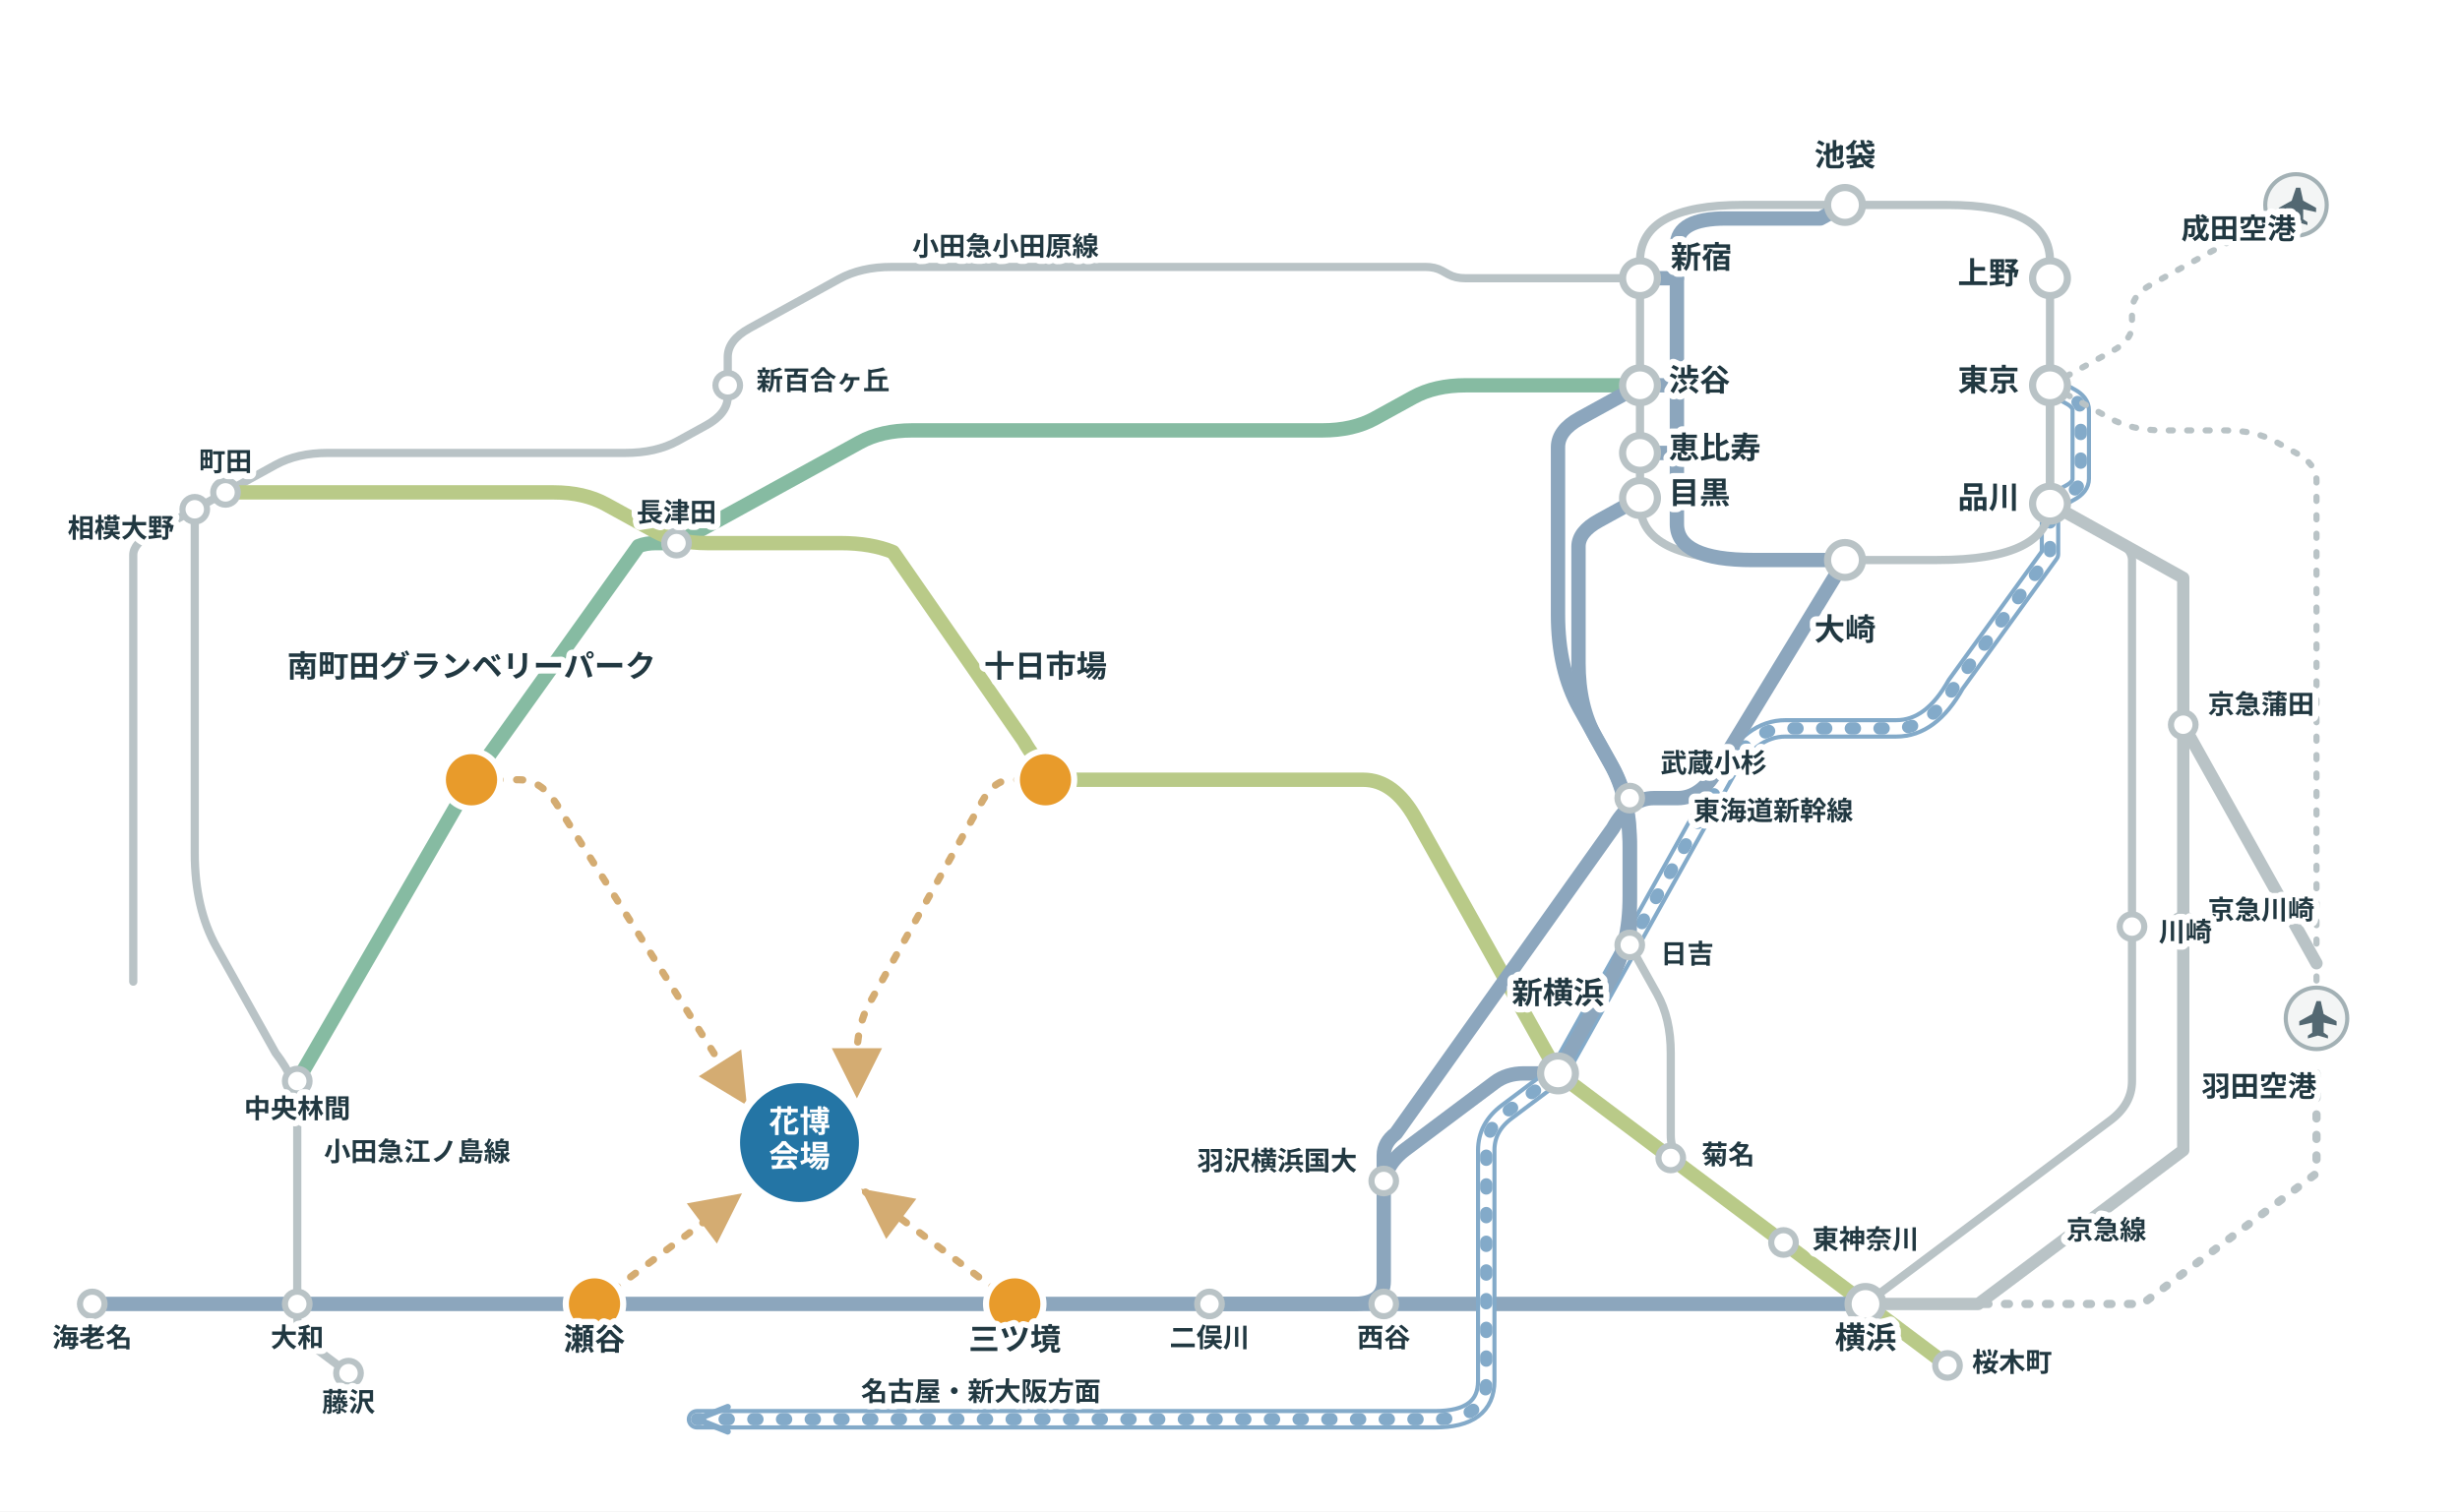
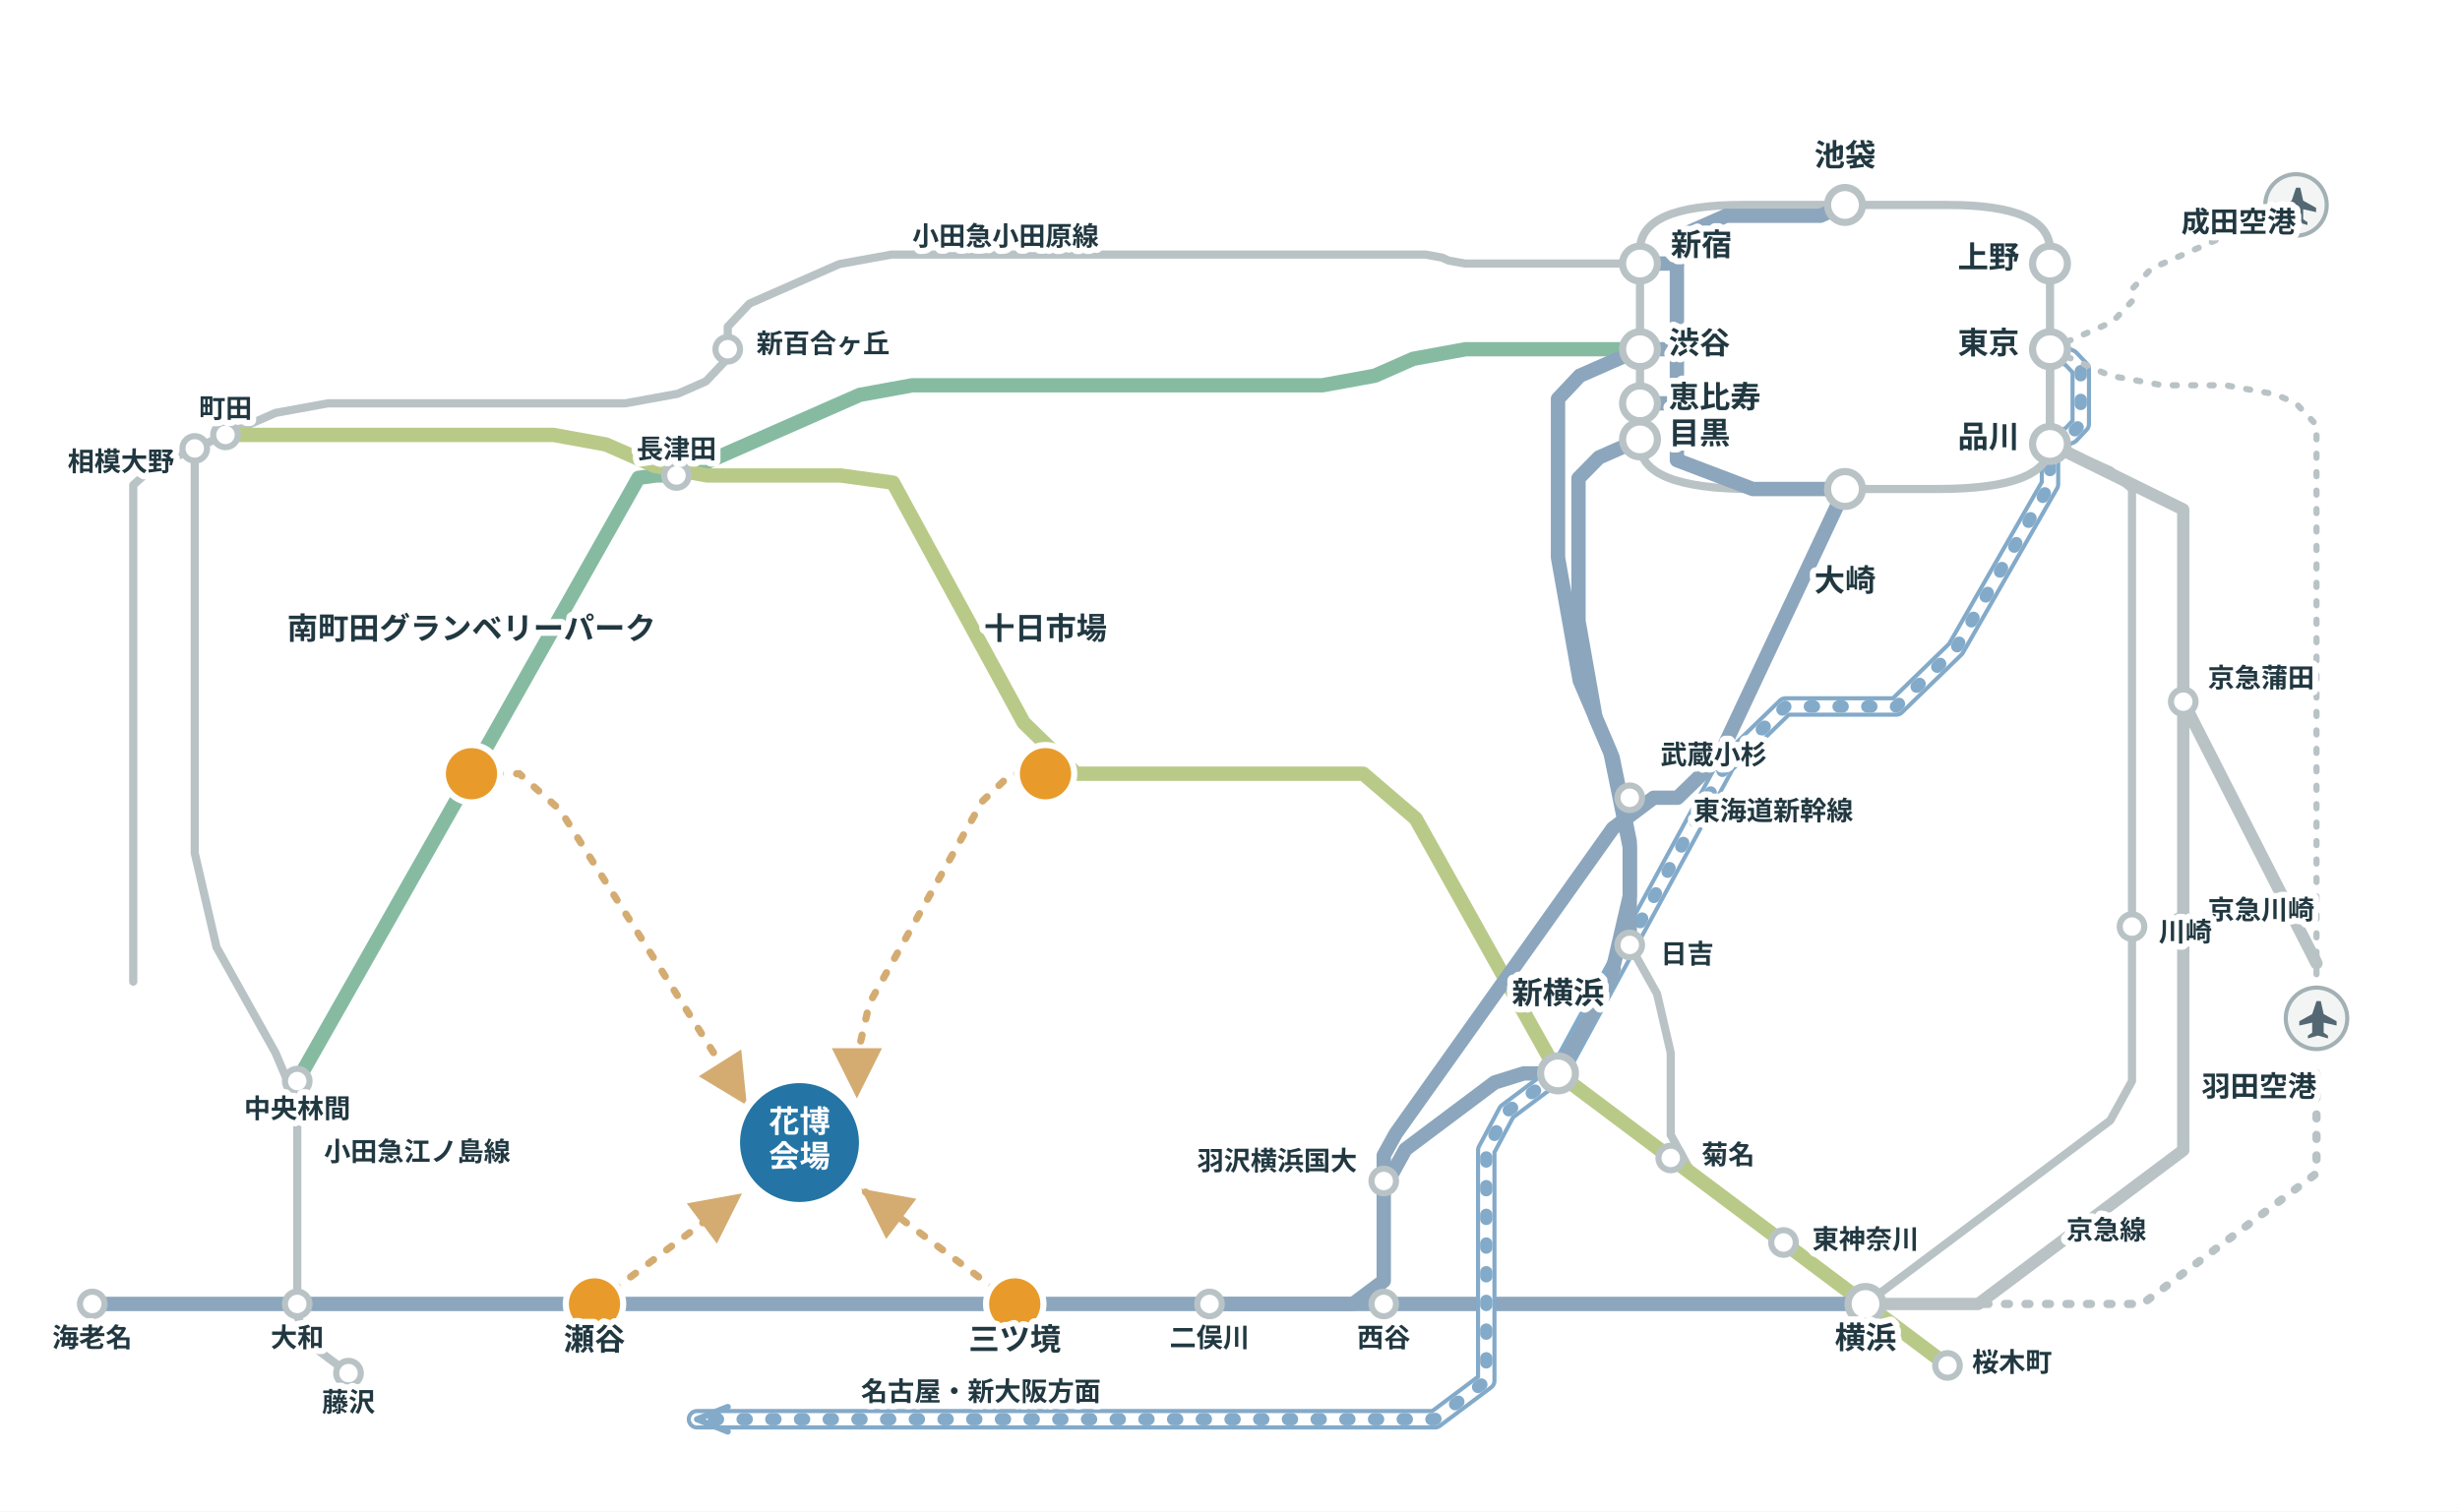
<svg xmlns="http://www.w3.org/2000/svg" id="diagram" viewBox="0 0 1200 737.5" role="img" aria-labelledby="map-title map-desc">
  <style>  .rail { fill: none; stroke-linejoin: round; stroke-linecap: round; }
  .label { font-size: 15px; font-weight: 700; fill: #213841; paint-order: stroke; stroke: #fff; stroke-width: 6px; stroke-linejoin: round; }
  .label.small { font-size: 13px; }
  .label.airport { font-size: 14px; }
  .legend-title { font-size: 16px; font-weight: 700; fill: #243a43; }
  .legend-label { font-size: 13px; fill: #3c5056; }
  .footnote { font-size: 12px; fill: #52676e; }
  .destination { font-size: 15px; font-weight: 700; fill: #fff; text-anchor: middle; }
</style>
  <defs>
    <marker id="arrow" viewBox="0 0 10 10" refX="9" refY="5" markerWidth="7" markerHeight="7" orient="auto-start-reverse">
      <path d="M0 0 L10 5 L0 10 Z" fill="#d4ac72" />
    </marker>
    <g id="plane" fill="#536872">
      <path d="M0 -12 L3 -12 L5 -3 L14 2 L14 5 L5 3 L5 10 L8 12 L8 14 L1 12 L-6 14 L-6 12 L-3 10 L-3 3 L-12 5 L-12 2 L-3 -3 Z" />
    </g>
  </defs>
  <rect width="1200" height="737.5" fill="#fff" />
  <g id="routes">
-     <path d="M 795 461.07 L 808.33 484.95 Q 815 496.89 815.00 513.77 L 815.00 553.75 Q 815 565 825.61 572.96 L 910 636.25" stroke="#b9c3c6" stroke-width="4" class="rail" />
-     <path d="M 95 248.5 L 110 240.25 L 134.39 226.84 Q 145 221 160.00 221 L 305.00 221 Q 320 221 330.61 215.16 L 344.39 207.59 Q 355 201.75 355.00 193.5 L 355.00 174.25 Q 355 166 365.61 160.16 L 409.39 136.09 Q 420 130.25 435.00 130.25 L 695.29 130.25 Q 700 130.25 703.33 132.08 L 706.67 133.92 Q 710 135.75 714.71 135.75 L 800 135.75" stroke="#b9c3c6" stroke-width="4" class="rail" />
-     <path d="M 95 248.5 L 75.00 259.5 Q 65 265 65.00 270.84 L 65 478.98" stroke="#b9c3c6" stroke-width="4" class="rail" />
-     <path d="M 95 248.5 L 95.00 416.29 Q 95 443.16 105.61 462.16 L 134.39 513.7 Q 145 527.5 145.00 538.75 L 145.00 642.41 Q 145 651.25 153.33 657.5 L 170 670" stroke="#b9c3c6" stroke-width="4" class="rail" />
-     <path d="M 1000 188 L 1000.00 237.5 Q 1000 245.75 1010.61 251.59 L 1029.39 261.91 Q 1040 267.06 1040.00 273.25 L 1040.00 527.5 Q 1040 538.75 1029.39 546.71 L 910 636.25" stroke="#b9c3c6" stroke-width="4" class="rail" />
-     <path d="M 760 523.75 L 842 376.89 Q 854 355.4 871 355.4 L 925 355.4 Q 942 355.4 954 333.91 L 1000 270.36 L 1000 245.75" stroke="#83aac9" stroke-width="10" class="rail" />
-     <path d="M 760 523.75 L 842 376.89 Q 854 355.4 871 355.4 L 925 355.4 Q 942 355.4 954 333.91 L 1000 270.36 L 1000 245.75" stroke="#fff" stroke-width="6" class="rail" />
-     <path d="M 760 523.75 L 842 376.89 Q 854 355.4 871 355.4 L 925 355.4 Q 942 355.4 954 333.91 L 1000 270.36 L 1000 245.75" stroke="#83aac9" stroke-width="6" stroke-dasharray="2 12" class="rail" />
-     <path d="M 1000 245.75 L 1010.00 240.25 Q 1015 237.5 1015.00 233.61 L 1015.00 200.14 Q 1015 196.25 1010.00 193.5 L 1000 188" stroke="#83aac9" stroke-width="10" class="rail" />
-     <path d="M 1000 245.75 L 1010.00 240.25 Q 1015 237.5 1015.00 233.61 L 1015.00 200.14 Q 1015 196.25 1010.00 193.5 L 1000 188" stroke="#fff" stroke-width="6" class="rail" />
-     <path d="M 1000 245.75 L 1010.00 240.25 Q 1015 237.5 1015.00 233.61 L 1015.00 200.14 Q 1015 196.25 1010.00 193.5 L 1000 188" stroke="#83aac9" stroke-width="6" stroke-dasharray="2 12" class="rail" />
-     <path d="M 1000 188 L 1030.57 171.19 Q 1040 166 1040.00 158.67 L 1040.00 151.33 Q 1040 144 1049.43 138.81 L 1120 100" stroke="#b9c3c6" stroke-width="3" class="rail" stroke-dasharray="2 7" />
-     <path d="M 1000 188 L 1029.39 204.16 Q 1040 210 1055.00 210 L 1085.86 210 Q 1100 210 1110.00 215.5 L 1120.00 221 Q 1130 226.5 1130.00 234.28 L 1130 496.89" stroke="#b9c3c6" stroke-width="3" class="rail" stroke-dasharray="2 7" />
-     <path d="M 850 100 H 950 Q 1000 100 1000 127.5 V 245.75 Q 1000 273.25 945 273.25 H 855 Q 800 273.25 800 245.75 V 127.5 Q 800 100 850 100 Z" stroke="#b9c3c6" stroke-width="4" class="rail" />
-     <path d="M 800 188 L 715.00 188 Q 700 188 689.39 193.84 L 670.61 204.16 Q 660 210 645.00 210 L 445.00 210 Q 430 210 419.39 215.84 L 333.54 263.05 Q 330 265 325.00 265 L 320.00 265 Q 315 265 311.46 266.46 L 230 380.47 L 145 527.5" stroke="#86bba2" stroke-width="7" class="rail" />
-     <path d="M 110 240.25 L 270.00 240.25 Q 285 240.25 295.61 246.09 L 319.39 259.16 Q 330 265 345.00 265 L 410.00 265 Q 425 265 435.61 269.38 L 499.39 361.46 Q 510 380.47 525.00 380.47 L 665.00 380.47 Q 680 380.47 690.61 399.48 L 760 523.75 L 815 565 L 870 606.25 L 910 636.25 L 950 666.25" stroke="#b9ca88" stroke-width="7" class="rail" />
+     <path d="M 795 461.07 L 808.33 484.95 L 815.00 513.77 L 815.00 553.75 L 825.61 572.96 L 910 636.25" stroke="#b9c3c6" stroke-width="4" class="rail" />
+     <path d="M 95 218.8 L 110 212.2 L 134.39 201.47 L 160.00 196.8 L 305.00 196.8 L 330.61 192.13 L 344.39 186.07 L 355.00 174.8 L 355.00 159.4 L 365.61 148.13 L 409.39 128.87 L 435.00 124.2 L 695.29 124.2 L 703.33 125.66 L 706.67 127.14 L 714.71 128.6 L 800 128.6" stroke="#b9c3c6" stroke-width="4" class="rail" />
+     <path d="M 95 218.8 L 75.00 227.6 L 65.00 236.67 L 65 478.98" stroke="#b9c3c6" stroke-width="4" class="rail" />
+     <path d="M 95 218.8 L 95.00 416.29 L 105.61 462.16 L 134.39 513.7 L 145.00 538.75 L 145.00 642.41 L 153.33 657.5 L 170 670" stroke="#b9c3c6" stroke-width="4" class="rail" />
+     <path d="M 1000 170.4 L 1000.00 210 L 1010.61 221.27 L 1029.39 229.53 L 1040.00 238.6 L 1040.00 527.5 L 1029.39 546.71 L 910 636.25" stroke="#b9c3c6" stroke-width="4" class="rail" />
+     <path d="M 760 523.75 L 842 372.84 L 871 344.72 L 925 344.72 L 954 316.59 L 1000 236.29 L 1000 216.6" stroke="#83aac9" stroke-width="10" class="rail" />
+     <path d="M 760 523.75 L 842 372.84 L 871 344.72 L 925 344.72 L 954 316.59 L 1000 236.29 L 1000 216.6" stroke="#fff" stroke-width="6" class="rail" />
+     <path d="M 760 523.75 L 842 372.84 L 871 344.72 L 925 344.72 L 954 316.59 L 1000 236.29 L 1000 216.6" stroke="#83aac9" stroke-width="6" stroke-dasharray="2 12" class="rail" />
+     <path d="M 1000 216.6 L 1010.00 212.2 L 1015.00 206.89 L 1015.00 180.11 L 1010.00 174.8 L 1000 170.4" stroke="#83aac9" stroke-width="10" class="rail" />
+     <path d="M 1000 216.6 L 1010.00 212.2 L 1015.00 206.89 L 1015.00 180.11 L 1010.00 174.8 L 1000 170.4" stroke="#fff" stroke-width="6" class="rail" />
+     <path d="M 1000 216.6 L 1010.00 212.2 L 1015.00 206.89 L 1015.00 180.11 L 1010.00 174.8 L 1000 170.4" stroke="#83aac9" stroke-width="6" stroke-dasharray="2 12" class="rail" />
+     <path d="M 1000 170.4 L 1030.57 156.95 L 1040.00 146.94 L 1040.00 141.06 L 1049.43 131.05 L 1120 100" stroke="#b9c3c6" stroke-width="3" class="rail" stroke-dasharray="2 7" />
+     <path d="M 1000 170.4 L 1029.39 183.33 L 1055.00 188 L 1085.86 188 L 1110.00 192.4 L 1120.00 196.8 L 1130.00 207.42 L 1130 496.89" stroke="#b9c3c6" stroke-width="3" class="rail" stroke-dasharray="2 7" />
+     <path d="M 850 100 H 950 Q 1000 100 1000 122 V 216.6 Q 1000 238.6 945 238.6 H 855 Q 800 238.6 800 216.6 V 122 Q 800 100 850 100 Z" stroke="#b9c3c6" stroke-width="4" class="rail" />
+     <path d="M 800 170.4 L 715.00 170.4 L 689.39 175.07 L 670.61 183.33 L 645.00 188 L 445.00 188 L 419.39 192.67 L 333.54 230.44 L 325.00 232 L 320.00 232 L 311.46 233.17 L 230 377.53 L 145 527.5" stroke="#86bba2" stroke-width="7" class="rail" />
+     <path d="M 110 212.2 L 270.00 212.2 L 295.61 216.87 L 319.39 227.33 L 345.00 232 L 410.00 232 L 435.61 235.5 L 499.39 352.65 L 525.00 377.53 L 665.00 377.53 L 690.61 399.48 L 760 523.75 L 815 565 L 870 606.25 L 910 636.25 L 950 666.25" stroke="#b9ca88" stroke-width="7" class="rail" />
    <path d="M 45 636.25 L 145 636.25 L 290 636.25 L 495 636.25 L 590 636.25 L 675 636.25 L 910 636.25" stroke="#8ca6bd" stroke-width="7" class="rail" />
-     <path d="M 590 636.25 L 660.00 636.25 Q 675 636.25 675.00 625 L 675.00 580 Q 675 568.75 685.61 560.79 L 729.11 528.17 Q 735 523.75 743.33 523.75 L 760 523.75" stroke="#8ca6bd" stroke-width="7" class="rail" />
-     <path d="M 760 523.75 L 785.57 477.95 Q 795 461.07 795.00 437.19 L 795.00 413.31 Q 795 389.43 785.57 372.54 L 770.61 345.75 Q 760 326.74 760.00 299.88 L 760.00 218.25 Q 760 210 770.61 204.16 L 800 188" stroke="#8ca6bd" stroke-width="7" class="rail" />
-     <path d="M 795 461.07 L 795.00 410.54 Q 795 389.43 786.67 374.5 L 778.33 359.58 Q 770 344.65 770.00 323.54 L 770.00 266.71 Q 770 259.5 780.00 254 L 800 243" stroke="#8ca6bd" stroke-width="7" class="rail" />
-     <path d="M 675 576.25 L 675.00 563.75 Q 675 557.5 680.89 553.08 L 786.75 404.21 Q 795 389.43 806.67 389.43 L 818.33 389.43 Q 830 389.43 838.25 374.65 L 900 273.25" stroke="#8ca6bd" stroke-width="7" class="rail" />
-     <path d="M 900 273.25 H 855 Q 818 273.25 818 255.65 V 119.8 Q 818 106.6 842 106.6 H 888 L 900 100" stroke="#8ca6bd" stroke-width="7" class="rail" />
-     <path d="M 818 221 L 800 221" stroke="#8ca6bd" stroke-width="7" class="rail" />
-     <path d="M 818 188 L 800 188" stroke="#8ca6bd" stroke-width="7" class="rail" />
-     <path d="M 818 135.75 L 800 135.75" stroke="#8ca6bd" stroke-width="7" class="rail" />
-     <path d="M 1000 245.75 L 1065 281.97 L 1065 353.61 L 1065 452.11 L 1065 561.25 L 965 636.25 L 910 636.25 M 1065 353.61 L 1130 470.02" stroke="#b9c3c6" stroke-width="6" class="rail" />
+     <path d="M 590 636.25 L 660.00 636.25 L 675.00 625 L 675.00 580 L 685.61 560.79 L 729.11 528.17 L 743.33 523.75 L 760 523.75" stroke="#8ca6bd" stroke-width="7" class="rail" />
+     <path d="M 760 523.75 L 785.57 477.95 L 795.00 437.19 L 795.00 413.31 L 785.57 367.15 L 770.61 332.09 L 760.00 272.05 L 760.00 194.6 L 770.61 183.33 L 800 170.4" stroke="#8ca6bd" stroke-width="7" class="rail" />
+     <path d="M 795 461.07 L 795.00 410.54 L 786.67 369.71 L 778.33 350.19 L 770.00 303.02 L 770.00 233.37 L 780.00 223.2 L 800 214.4" stroke="#8ca6bd" stroke-width="7" class="rail" />
+     <path d="M 675 576.25 L 675.00 563.75 L 680.89 553.08 L 786.75 404.21 L 806.67 389.25 L 818.33 389.25 L 838.25 369.91 L 900 238.6" stroke="#8ca6bd" stroke-width="7" class="rail" />
+     <path d="M 900 238.6 H 855 L 818 224.52 V 115.84 L 842 105.28 H 888 L 900 100" stroke="#8ca6bd" stroke-width="7" class="rail" />
+     <path d="M 818 196.8 L 800 196.8" stroke="#8ca6bd" stroke-width="7" class="rail" />
+     <path d="M 818 170.4 L 800 170.4" stroke="#8ca6bd" stroke-width="7" class="rail" />
+     <path d="M 818 128.6 L 800 128.6" stroke="#8ca6bd" stroke-width="7" class="rail" />
+     <path d="M 1000 216.6 L 1065 248.61 L 1065 342.37 L 1065 452.11 L 1065 561.25 L 965 636.25 L 910 636.25 M 1065 342.37 L 1130 470.02" stroke="#b9c3c6" stroke-width="6" class="rail" />
    <path d="M 1130 523.75 L 1130 572.5 L 1045 636.25 L 910 636.25" stroke="#b9c3c6" stroke-width="4" stroke-dasharray="2 8" class="rail" />
  </g>
  <g id="shinkansen-west">
-     <path d="M 760 523.75 L 735 542.5 Q 725 550 725 561.25 L 725 673.75 Q 725 692.5 700 692.5 L 340 692.5" stroke="#83aac9" stroke-width="10" class="rail" />
-     <path d="M 760 523.75 L 735 542.5 Q 725 550 725 561.25 L 725 673.75 Q 725 692.5 700 692.5 L 340 692.5" stroke="#fff" stroke-width="6" class="rail" />
-     <path d="M 760 523.75 L 735 542.5 Q 725 550 725 561.25 L 725 673.75 Q 725 692.5 700 692.5 L 340 692.5" stroke="#83aac9" stroke-width="6" stroke-dasharray="2 12" class="rail" />
+     <path d="M 760 523.75 L 735 542.5 L 725 561.25 L 725 673.75 L 700 692.5 L 340 692.5" stroke="#83aac9" stroke-width="10" class="rail" />
+     <path d="M 760 523.75 L 735 542.5 L 725 561.25 L 725 673.75 L 700 692.5 L 340 692.5" stroke="#fff" stroke-width="6" class="rail" />
+     <path d="M 760 523.75 L 735 542.5 L 725 561.25 L 725 673.75 L 700 692.5 L 340 692.5" stroke="#83aac9" stroke-width="6" stroke-dasharray="2 12" class="rail" />
    <path d="M 340 692.5 L 355 686.5 M 340 692.5 L 355 698.5" fill="none" stroke="#83aac9" stroke-width="3" stroke-linecap="round" />
  </g>
  <g id="shuttles">
-     <path d="M 230 380.47 L 253.33 380.47 Q 265 380.47 273.25 395.25 L 363 537.25" fill="none" stroke="#d4ac72" stroke-width="3.5" stroke-dasharray="3 8" stroke-linecap="round" marker-end="url(#arrow)" />
-     <path d="M 510 380.47 L 493.33 380.47 Q 485 380.47 479.11 391.03 L 424.13 489.48 Q 418 500.47 418.00 515.99 L 418 533.5" fill="none" stroke="#d4ac72" stroke-width="3.5" stroke-dasharray="3 8" stroke-linecap="round" marker-end="url(#arrow)" />
+     <path d="M 230 377.53 L 253.33 377.53 L 273.25 395.25 L 363 537.25" fill="none" stroke="#d4ac72" stroke-width="3.5" stroke-dasharray="3 8" stroke-linecap="round" marker-end="url(#arrow)" />
+     <path d="M 510 377.53 L 493.33 377.53 L 479.11 391.03 L 424.13 489.48 L 418.00 515.99 L 418 533.5" fill="none" stroke="#d4ac72" stroke-width="3.5" stroke-dasharray="3 8" stroke-linecap="round" marker-end="url(#arrow)" />
    <path d="M 290 636.25 L 360 583.75" fill="none" stroke="#d4ac72" stroke-width="3.5" stroke-dasharray="3 8" stroke-linecap="round" marker-end="url(#arrow)" />
    <path d="M 495 636.25 L 422 581.5" fill="none" stroke="#d4ac72" stroke-width="3.5" stroke-dasharray="3 8" stroke-linecap="round" marker-end="url(#arrow)" />
  </g>
  <g id="stations">
-     <circle cx="1065" cy="353.61" r="6" fill="#fff" stroke="#b9c3c6" stroke-width="3" />
+     <circle cx="1065" cy="342.37" r="6" fill="#fff" stroke="#b9c3c6" stroke-width="3" />
    <circle cx="1065" cy="452.11" r="6" fill="#fff" stroke="#b9c3c6" stroke-width="3" />
    <circle cx="900" cy="100" r="8.5" fill="#fff" stroke="#b9c3c6" stroke-width="3.5" />
-     <circle cx="800" cy="135.75" r="8.5" fill="#fff" stroke="#b9c3c6" stroke-width="3.5" />
-     <circle cx="800" cy="188" r="8.5" fill="#fff" stroke="#b9c3c6" stroke-width="3.5" />
-     <circle cx="800" cy="221" r="8.5" fill="#fff" stroke="#b9c3c6" stroke-width="3.5" />
-     <circle cx="800" cy="243" r="8.5" fill="#fff" stroke="#b9c3c6" stroke-width="3.5" />
-     <circle cx="900" cy="273.25" r="8.5" fill="#fff" stroke="#b9c3c6" stroke-width="3.5" />
-     <circle cx="1000" cy="245.75" r="8.5" fill="#fff" stroke="#b9c3c6" stroke-width="3.5" />
-     <circle cx="1000" cy="188" r="8.5" fill="#fff" stroke="#b9c3c6" stroke-width="3.5" />
-     <circle cx="1000" cy="135.75" r="8.5" fill="#fff" stroke="#b9c3c6" stroke-width="3.5" />
+     <circle cx="800" cy="128.6" r="8.5" fill="#fff" stroke="#b9c3c6" stroke-width="3.5" />
+     <circle cx="800" cy="170.4" r="8.5" fill="#fff" stroke="#b9c3c6" stroke-width="3.5" />
+     <circle cx="800" cy="196.8" r="8.5" fill="#fff" stroke="#b9c3c6" stroke-width="3.5" />
+     <circle cx="800" cy="214.4" r="8.5" fill="#fff" stroke="#b9c3c6" stroke-width="3.5" />
+     <circle cx="900" cy="238.6" r="8.5" fill="#fff" stroke="#b9c3c6" stroke-width="3.5" />
+     <circle cx="1000" cy="216.6" r="8.5" fill="#fff" stroke="#b9c3c6" stroke-width="3.5" />
+     <circle cx="1000" cy="170.4" r="8.5" fill="#fff" stroke="#b9c3c6" stroke-width="3.5" />
+     <circle cx="1000" cy="128.6" r="8.5" fill="#fff" stroke="#b9c3c6" stroke-width="3.5" />
    <circle cx="760" cy="523.75" r="8.5" fill="#fff" stroke="#b9c3c6" stroke-width="3.5" />
    <circle cx="910" cy="636.25" r="8.5" fill="#fff" stroke="#b9c3c6" stroke-width="3.5" />
-     <circle cx="110" cy="240.25" r="6" fill="#fff" stroke="#b9c3c6" stroke-width="3" />
-     <circle cx="330" cy="265" r="6" fill="#fff" stroke="#b9c3c6" stroke-width="3" />
+     <circle cx="110" cy="212.2" r="6" fill="#fff" stroke="#b9c3c6" stroke-width="3" />
+     <circle cx="330" cy="232" r="6" fill="#fff" stroke="#b9c3c6" stroke-width="3" />
    <circle cx="145" cy="527.5" r="6" fill="#fff" stroke="#b9c3c6" stroke-width="3" />
    <circle cx="45" cy="636.25" r="6" fill="#fff" stroke="#b9c3c6" stroke-width="3" />
    <circle cx="145" cy="636.25" r="6" fill="#fff" stroke="#b9c3c6" stroke-width="3" />
    <circle cx="590" cy="636.25" r="6" fill="#fff" stroke="#b9c3c6" stroke-width="3" />
    <circle cx="675" cy="636.25" r="6" fill="#fff" stroke="#b9c3c6" stroke-width="3" />
    <circle cx="675" cy="576.25" r="6" fill="#fff" stroke="#b9c3c6" stroke-width="3" />
    <circle cx="815" cy="565" r="6" fill="#fff" stroke="#b9c3c6" stroke-width="3" />
    <circle cx="870" cy="606.25" r="6" fill="#fff" stroke="#b9c3c6" stroke-width="3" />
    <circle cx="950" cy="666.25" r="6" fill="#fff" stroke="#b9c3c6" stroke-width="3" />
-     <circle cx="795" cy="389.43" r="6" fill="#fff" stroke="#b9c3c6" stroke-width="3" />
+     <circle cx="795" cy="389.25" r="6" fill="#fff" stroke="#b9c3c6" stroke-width="3" />
    <circle cx="795" cy="461.07" r="6" fill="#fff" stroke="#b9c3c6" stroke-width="3" />
    <circle cx="1040" cy="452.11" r="6" fill="#fff" stroke="#b9c3c6" stroke-width="3" />
-     <circle cx="95" cy="248.5" r="6" fill="#fff" stroke="#b9c3c6" stroke-width="3" />
-     <circle cx="355" cy="188" r="6" fill="#fff" stroke="#b9c3c6" stroke-width="3" />
+     <circle cx="95" cy="218.8" r="6" fill="#fff" stroke="#b9c3c6" stroke-width="3" />
+     <circle cx="355" cy="170.4" r="6" fill="#fff" stroke="#b9c3c6" stroke-width="3" />
    <circle cx="170" cy="670" r="6" fill="#fff" stroke="#b9c3c6" stroke-width="3" />
-     <circle cx="230" cy="380.47" r="14" fill="#e89b2b" stroke="#fff" stroke-width="3" />
-     <circle cx="510" cy="380.47" r="14" fill="#e89b2b" stroke="#fff" stroke-width="3" />
+     <circle cx="230" cy="377.53" r="14" fill="#e89b2b" stroke="#fff" stroke-width="3" />
+     <circle cx="510" cy="377.53" r="14" fill="#e89b2b" stroke="#fff" stroke-width="3" />
    <circle cx="290" cy="636.25" r="14" fill="#e89b2b" stroke="#fff" stroke-width="3" />
    <circle cx="495" cy="636.25" r="14" fill="#e89b2b" stroke="#fff" stroke-width="3" />
    <circle cx="390" cy="557.5" r="31" fill="#2475a5" stroke="#fff" stroke-width="4" />
    <circle cx="1120" cy="100" r="15" fill="#f3f5f5" stroke="#a3b1b5" stroke-width="2" />
    <use href="#plane" transform="translate(1120,100) scale(.7)" />
    <circle cx="1130" cy="496.89" r="15" fill="#f3f5f5" stroke="#a3b1b5" stroke-width="2" />
    <use href="#plane" transform="translate(1130,496.89) scale(.7)" />
  </g>
  <g id="labels">
-     <text x="1077" y="348.24" class="label small">京急蒲田</text>
+     <text x="1077" y="335.35" class="label small">京急蒲田</text>
    <text x="1077" y="448.53" class="label small">京急川崎</text>
    <text x="1008" y="604.75" class="label small" fill="#b9c3c6">京急線</text>
    <text x="826" y="400.17" class="label small">東海道新幹線</text>
    <text x="420" y="683.5" class="label small">名古屋・新大阪方面</text>
    <text x="900" y="81" text-anchor="middle" class="label">池袋</text>
-     <text x="815" y="130.8" text-anchor="start" class="label">新宿</text>
-     <text x="814" y="190.75" text-anchor="start" class="label">渋谷</text>
-     <text x="814" y="223.75" text-anchor="start" class="label">恵比寿</text>
-     <text x="814" y="245.75" text-anchor="start" class="label">目黒</text>
-     <text x="900" y="312.42" text-anchor="middle" class="label">大崎</text>
-     <text x="985" y="247.95" text-anchor="end" class="label">品川</text>
-     <text x="985" y="190.75" text-anchor="end" class="label">東京</text>
-     <text x="985" y="138.5" text-anchor="end" class="label">上野</text>
+     <text x="815" y="124.64" text-anchor="start" class="label">新宿</text>
+     <text x="814" y="172.6" text-anchor="start" class="label">渋谷</text>
+     <text x="814" y="199" text-anchor="start" class="label">恵比寿</text>
+     <text x="814" y="216.6" text-anchor="start" class="label">目黒</text>
+     <text x="900" y="288.47" text-anchor="middle" class="label">大崎</text>
+     <text x="985" y="218.36" text-anchor="end" class="label">品川</text>
+     <text x="985" y="172.6" text-anchor="end" class="label">東京</text>
+     <text x="985" y="130.8" text-anchor="end" class="label">上野</text>
    <text x="760" y="489.72" text-anchor="middle" class="label">新横浜</text>
    <text x="910" y="658" text-anchor="middle" class="label">横浜</text>
-     <text x="110" y="229.8" text-anchor="middle" class="label small">町田</text>
-     <text x="330" y="254.55" text-anchor="middle" class="label small">長津田</text>
+     <text x="110" y="203.84" text-anchor="middle" class="label small">町田</text>
+     <text x="330" y="223.64" text-anchor="middle" class="label small">長津田</text>
    <text x="145" y="545.5" text-anchor="middle" class="label small">中央林間</text>
    <text x="45" y="657.25" text-anchor="middle" class="label small">海老名</text>
    <text x="145" y="657.25" text-anchor="middle" class="label small">大和</text>
    <text x="590" y="657.25" text-anchor="middle" class="label small">二俣川</text>
    <text x="675" y="657.25" text-anchor="middle" class="label small">西谷</text>
    <text x="662" y="571" text-anchor="end" class="label small">羽沢横浜国大</text>
    <text x="830" y="568" text-anchor="start" class="label small">菊名</text>
    <text x="884" y="609.25" text-anchor="start" class="label small">東神奈川</text>
    <text x="962" y="669.25" text-anchor="start" class="label small">桜木町</text>
-     <text x="810" y="376.89" text-anchor="start" class="label small">武蔵小杉</text>
+     <text x="810" y="372.84" text-anchor="start" class="label small">武蔵小杉</text>
    <text x="810" y="470.02" text-anchor="start" class="label small">日吉</text>
    <text x="1053" y="459.28" text-anchor="start" class="label small">川崎</text>
-     <text x="85" y="262.25" text-anchor="end" class="label small">相模大野</text>
-     <text x="369" y="190.2" text-anchor="start" class="label small">新百合ヶ丘</text>
+     <text x="85" y="229.8" text-anchor="end" class="label small">相模大野</text>
+     <text x="369" y="172.16" text-anchor="start" class="label small">新百合ヶ丘</text>
    <text x="170" y="688.75" text-anchor="middle" class="label small">藤沢</text>
-     <text x="230" y="330.33" text-anchor="middle" class="label">南町田グランベリーパーク</text>
-     <text x="510" y="330.33" text-anchor="middle" class="label">十日市場</text>
+     <text x="230" y="311.91" text-anchor="middle" class="label">南町田グランベリーパーク</text>
+     <text x="510" y="311.91" text-anchor="middle" class="label">十日市場</text>
    <text x="290" y="658.75" text-anchor="middle" class="label">瀬谷</text>
    <text x="495" y="658.75" text-anchor="middle" class="label">三ツ境</text>
-     <text x="445" y="124.75" class="label small">小田急小田原線</text>
+     <text x="445" y="119.8" class="label small">小田急小田原線</text>
    <text x="158" y="566.5" class="label small">小田急江ノ島線</text>
    <text x="390" y="552.5" class="destination">花博</text>
    <text x="390" y="569.5" class="destination">会場</text>
-     <text x="1120" y="116.5" text-anchor="end" class="label airport">成田空港</text>
+     <text x="1120" y="113.2" text-anchor="end" class="label airport">成田空港</text>
    <text x="1130" y="535" text-anchor="end" class="label airport">羽田空港</text>
  </g>
</svg>
